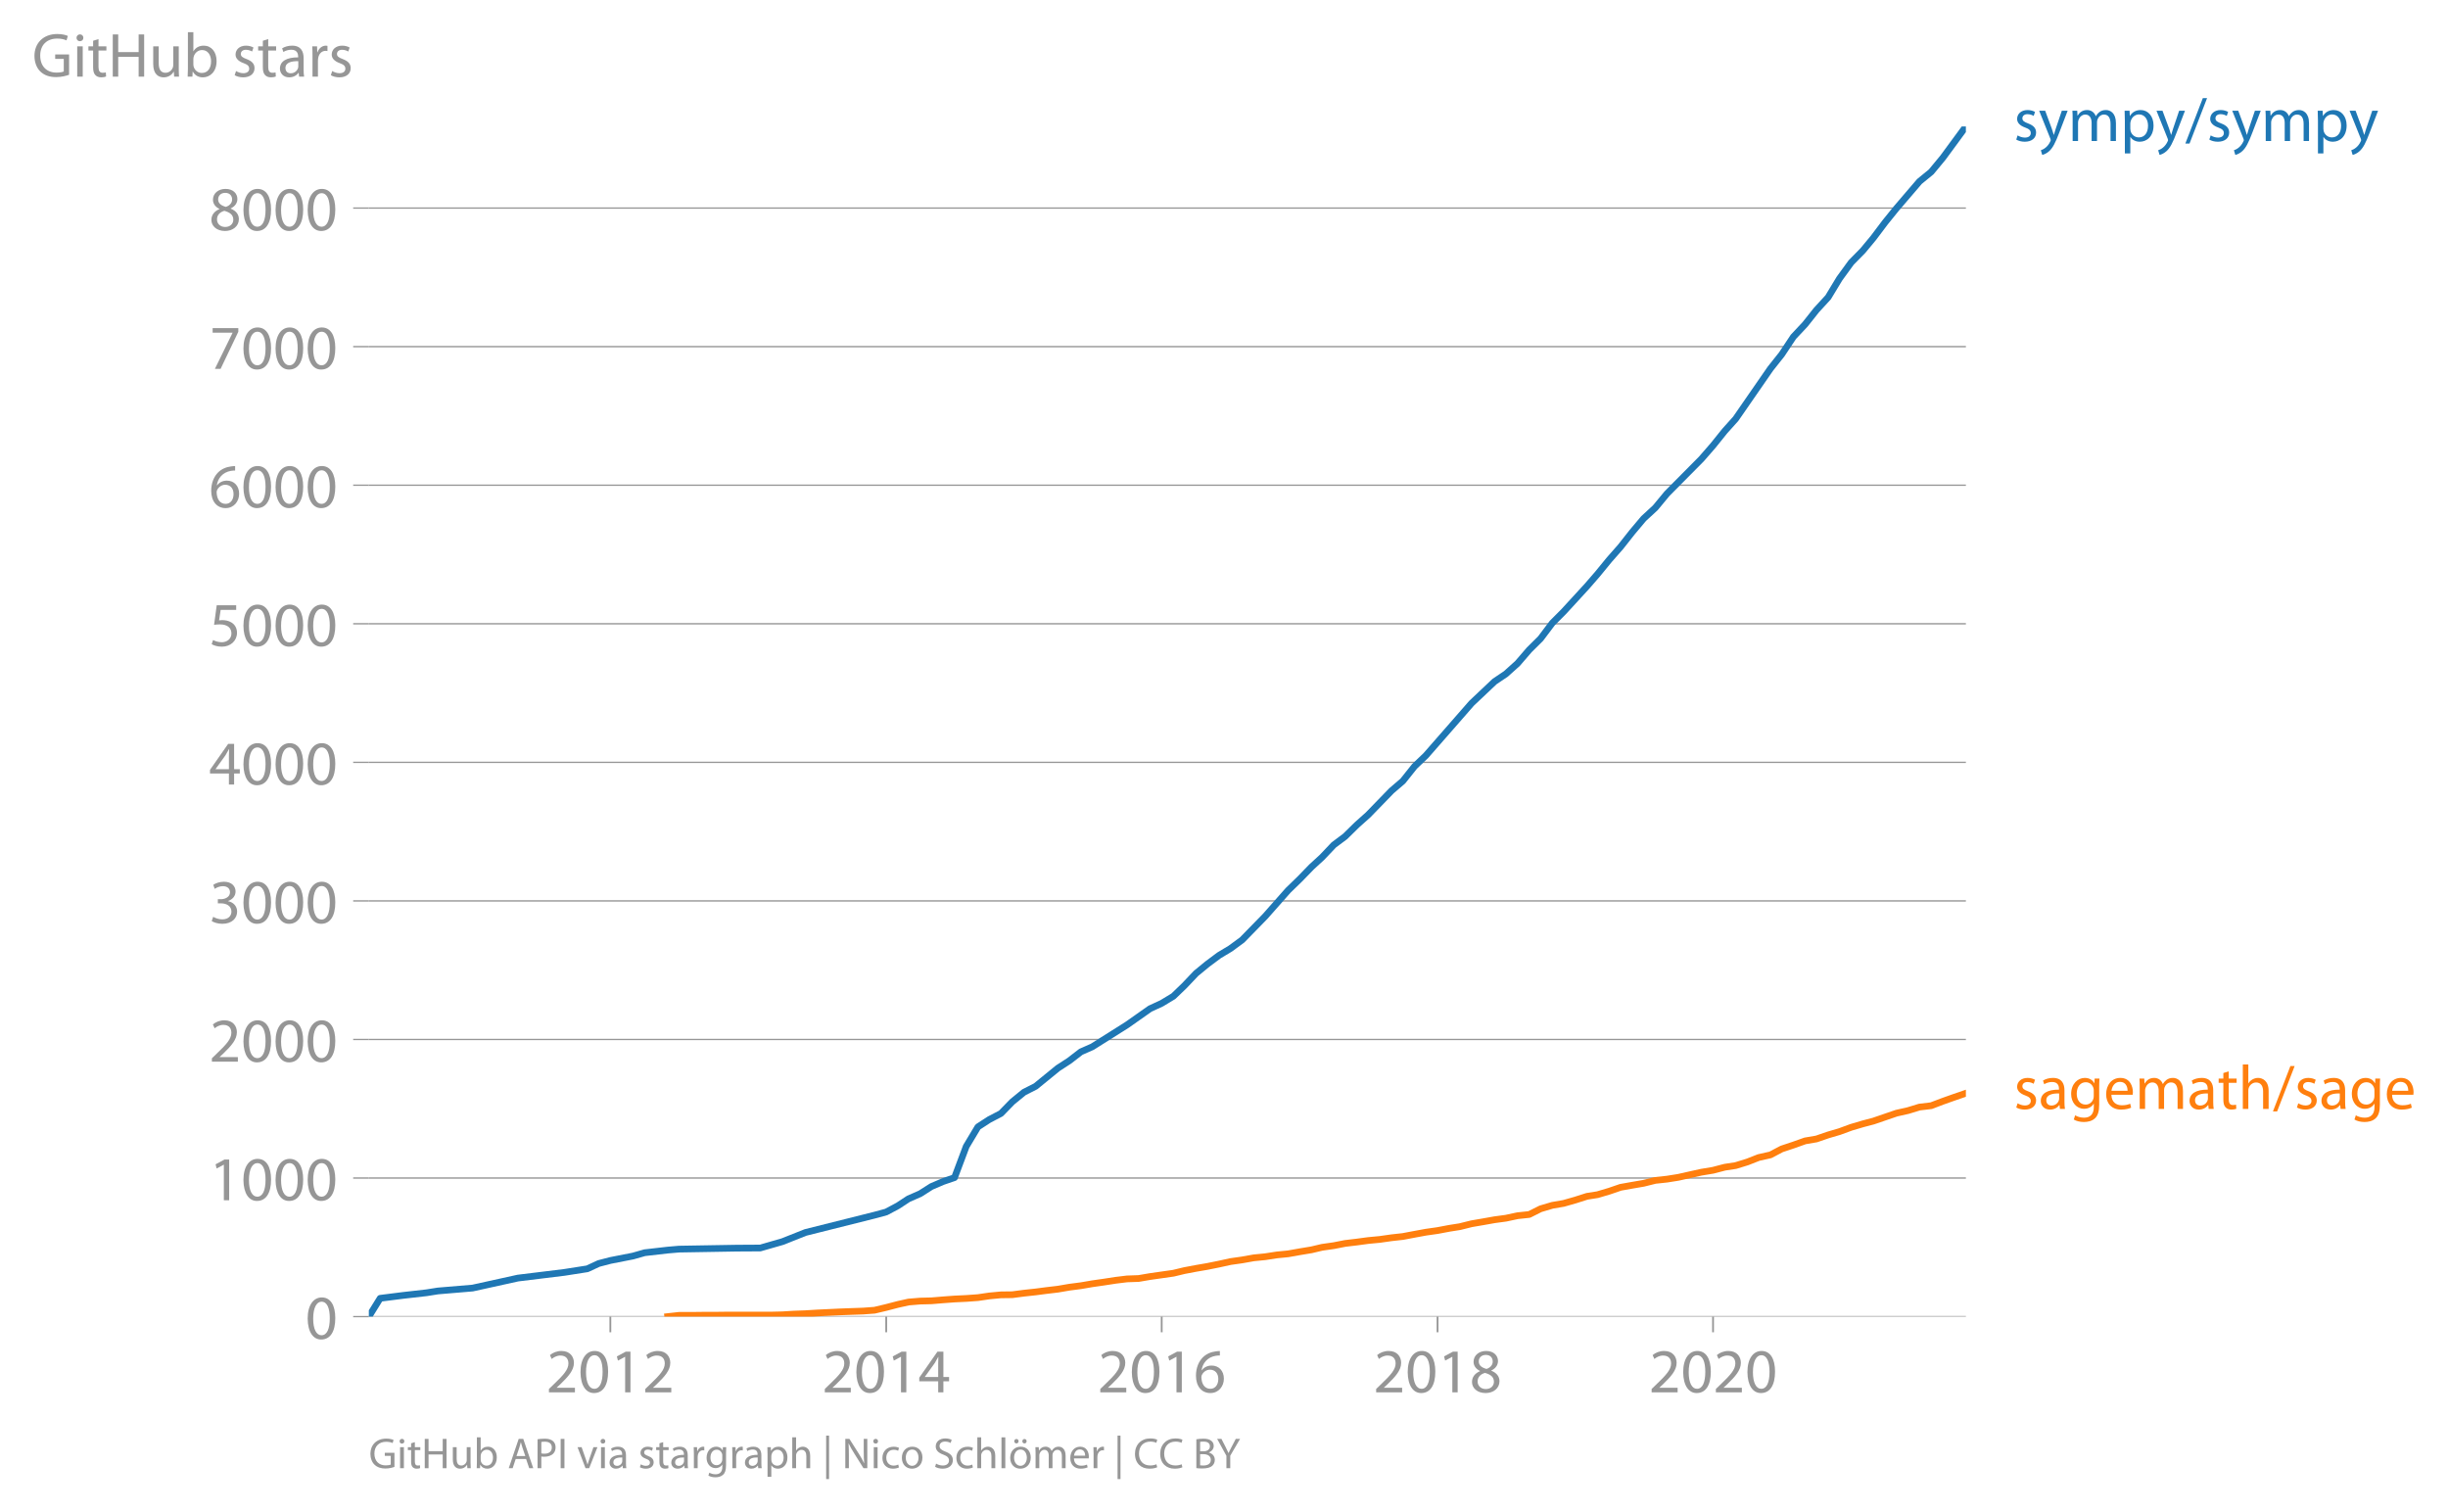
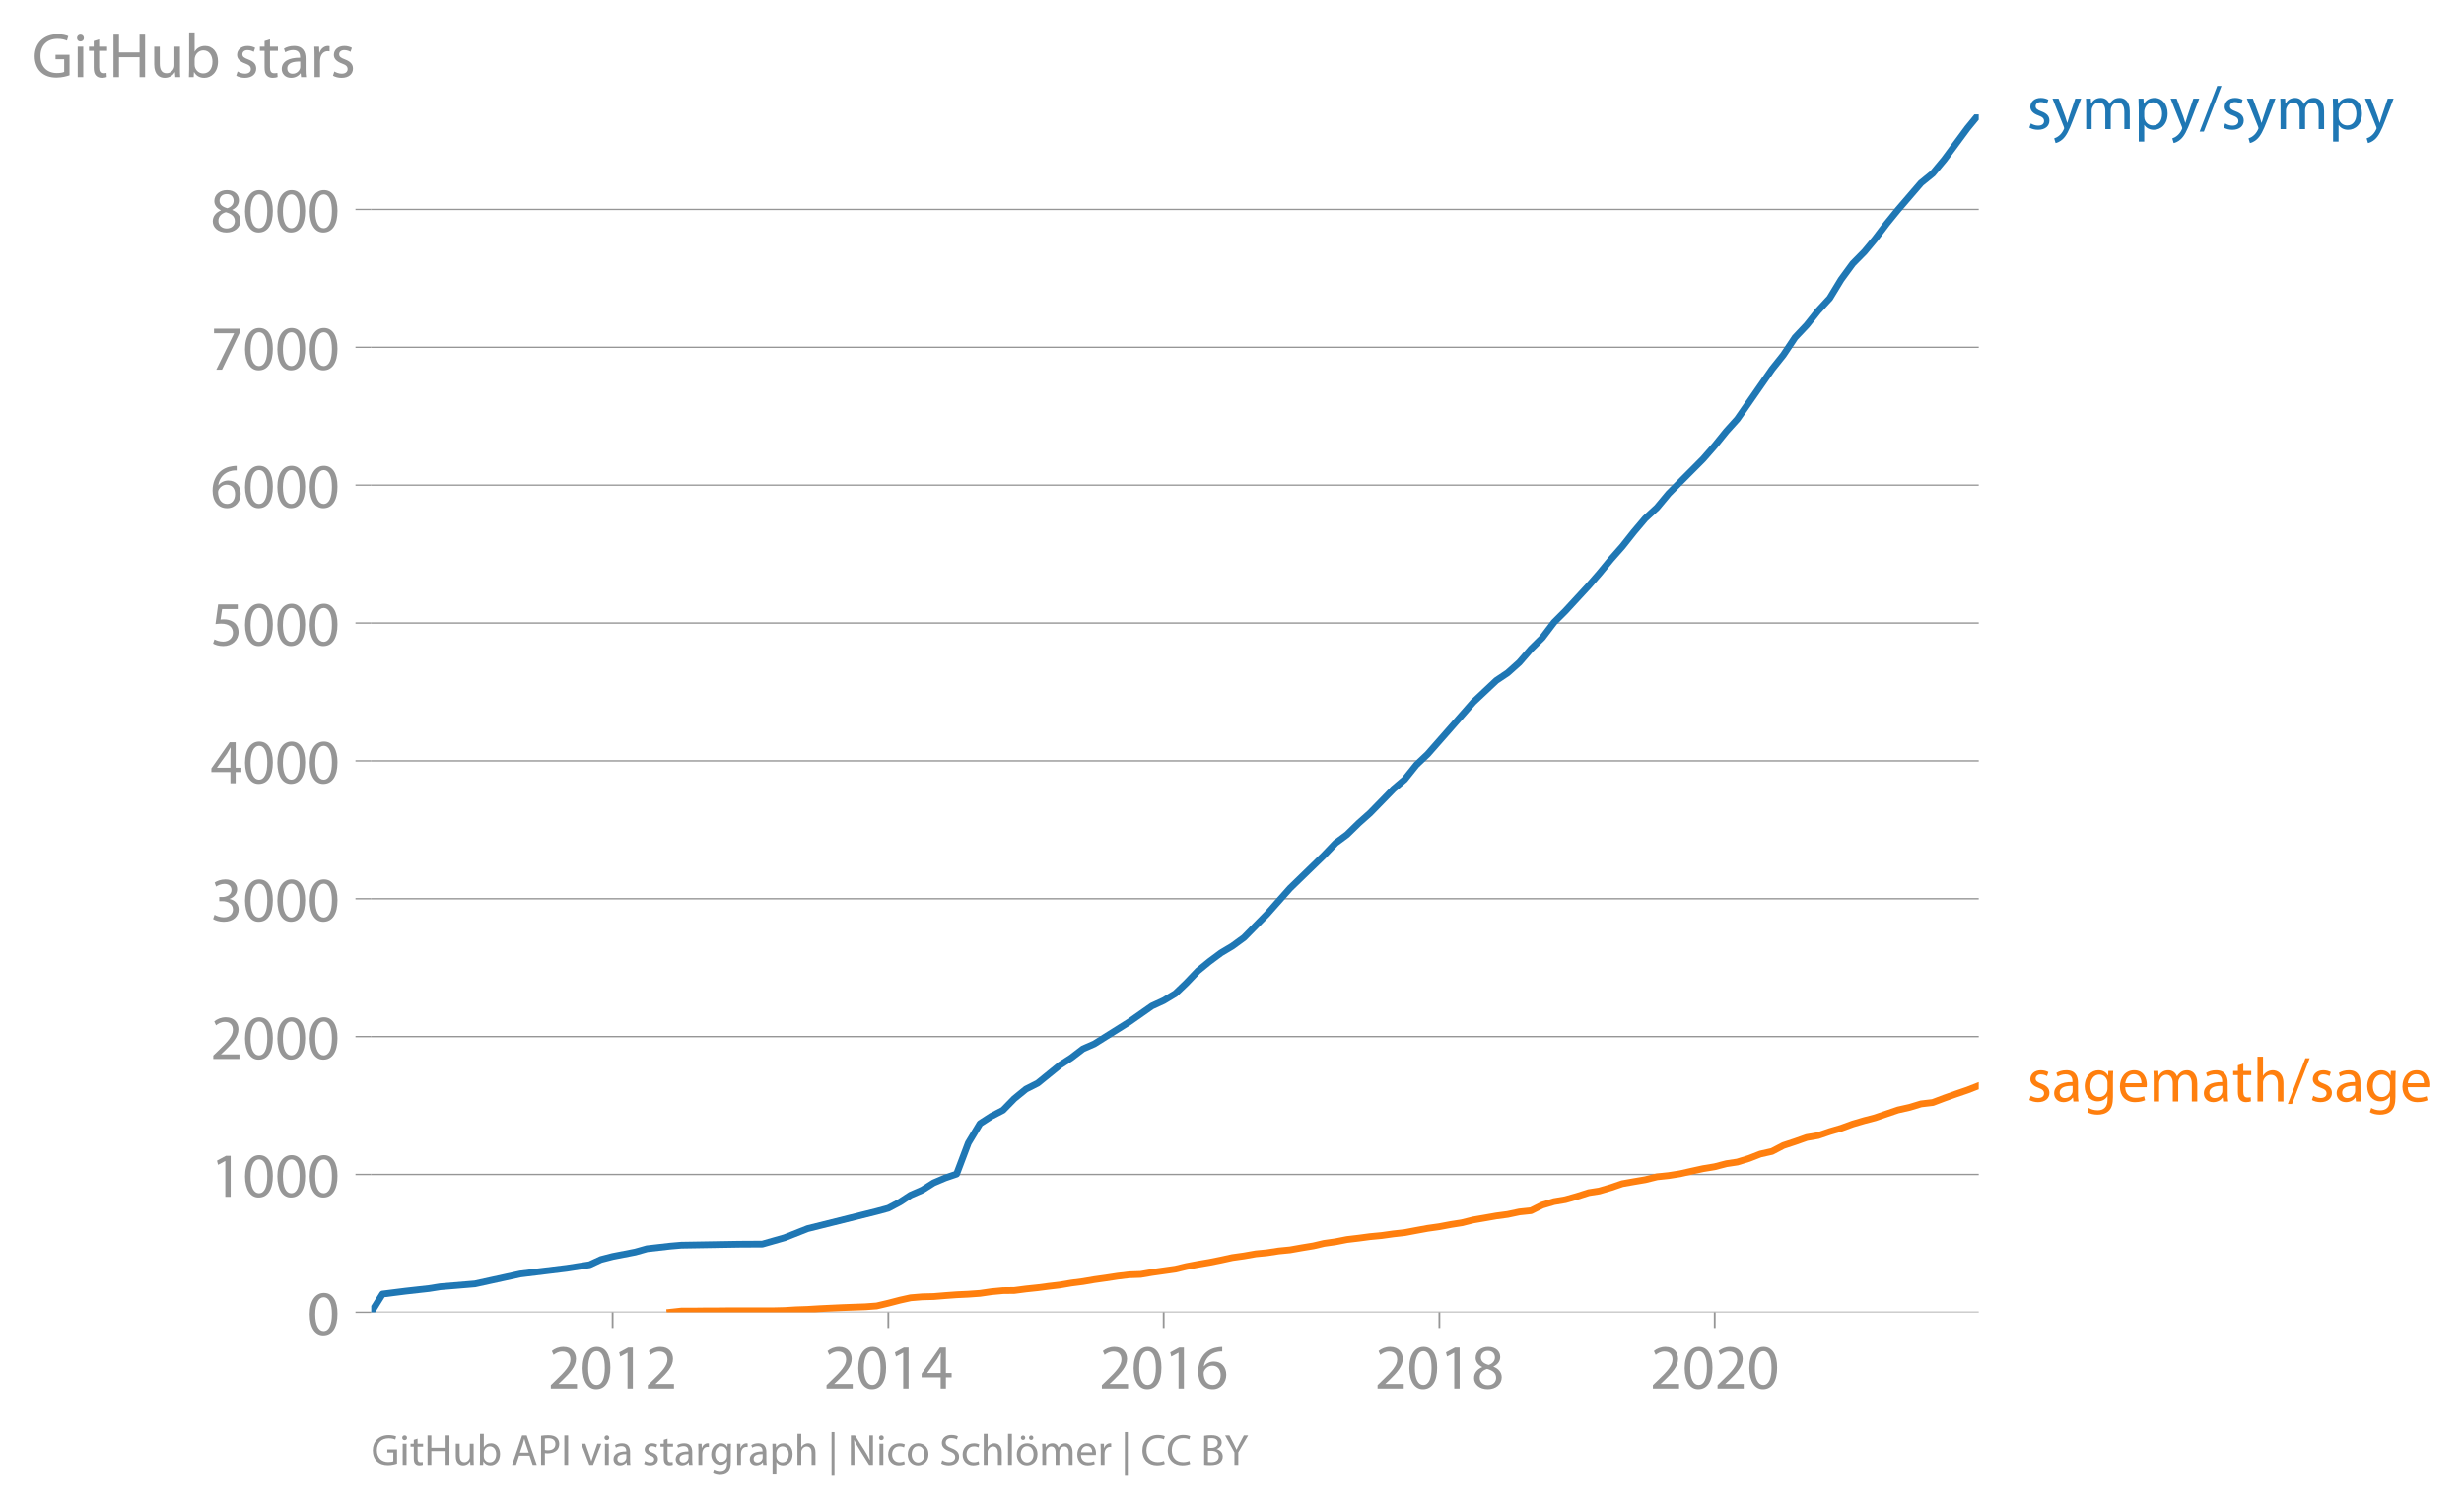
- <svg xmlns="http://www.w3.org/2000/svg" xmlns:xlink="http://www.w3.org/1999/xlink" height="450.551" viewBox="0 0 547.403 337.913" width="729.871">
+ <svg xmlns="http://www.w3.org/2000/svg" xmlns:xlink="http://www.w3.org/1999/xlink" height="446.747" viewBox="0 0 547.403 335.06" width="729.871">
  <defs>
    <style>*{stroke-linecap:butt;stroke-linejoin:round}</style>
  </defs>
  <g id="figure_1">
-     <path d="M0 337.913h547.403V0H0z" style="fill:none" id="patch_1" />
+     <path d="M0 335.06h547.403V0H0z" style="fill:none" id="patch_1" />
    <g id="axes_1">
-       <path d="M82.476 294.386h357.12V28.274H82.476z" style="fill:none" id="patch_2" />
+       <path d="M82.476 291.533h357.12V25.421H82.476z" style="fill:none" id="patch_2" />
      <g id="matplotlib.axis_1">
        <g id="xtick_1">
          <g id="line2d_1">
            <defs>
-               <path d="M0 0v3.5" id="m9a3173b96a" style="stroke:#969696;stroke-width:.4" />
-             </defs>
-             <use style="fill:#969696;stroke:#969696;stroke-width:.4" x="136.483" xlink:href="#m9a3173b96a" y="294.386" />
-           </g>
-           <g style="fill:#969696" transform="matrix(.14 0 0 -.14 122.12 311.326)" id="text_1">
+               <path d="M0 0v3.5" id="m4147d5de6a" style="stroke:#969696;stroke-width:.4" />
+             </defs>
+             <use style="fill:#969696;stroke:#969696;stroke-width:.4" x="136.103" xlink:href="#m4147d5de6a" y="291.533" />
+           </g>
+           <g style="fill:#969696" transform="matrix(.14 0 0 -.14 121.74 308.473)" id="text_1">
            <defs>
              <path d="M2944 0v467H1075v13l333 307c877 845 1434 1466 1434 2234 0 595-378 1209-1274 1209-480 0-890-179-1178-422l180-397c192 160 505 352 883 352 621 0 825-390 825-813-6-627-486-1164-1548-2176L288 346V0h2656z" id="MyriadPro-Regular-32" transform="scale(.01563)" />
              <path d="M1677 4230c-845 0-1447-768-1447-2163C243 691 794-70 1606-70c922 0 1447 780 1447 2195 0 1325-499 2105-1376 2105zm-32-435c582 0 845-672 845-1696 0-1062-276-1734-852-1734-512 0-844 614-844 1696 0 1133 358 1734 851 1734z" id="MyriadPro-Regular-30" transform="scale(.01563)" />
              <path d="M1510 0h544v4160h-480l-908-486 108-429 724 390h12V0z" id="MyriadPro-Regular-31" transform="scale(.01563)" />
            </defs>
            <use xlink:href="#MyriadPro-Regular-32" />
            <use x="51.3" xlink:href="#MyriadPro-Regular-30" />
            <use x="102.6" xlink:href="#MyriadPro-Regular-31" />
            <use x="153.9" xlink:href="#MyriadPro-Regular-32" />
          </g>
        </g>
        <g id="xtick_2">
-           <use style="fill:#969696;stroke:#969696;stroke-width:.4" x="198.169" xlink:href="#m9a3173b96a" y="294.386" id="line2d_2" />
-           <g style="fill:#969696" transform="matrix(.14 0 0 -.14 183.806 311.326)" id="text_2">
+           <use style="fill:#969696;stroke:#969696;stroke-width:.4" x="197.355" xlink:href="#m4147d5de6a" y="291.533" id="line2d_2" />
+           <g style="fill:#969696" transform="matrix(.14 0 0 -.14 182.991 308.473)" id="text_2">
            <defs>
              <path d="M2560 0v1133h582v441h-582v2586h-608L96 1504v-371h1933V0h531zM666 1574v13l1017 1415c115 192 218 371 346 614h19c-13-218-19-435-19-653V1574H666z" id="MyriadPro-Regular-34" transform="scale(.01563)" />
            </defs>
            <use xlink:href="#MyriadPro-Regular-32" />
            <use x="51.3" xlink:href="#MyriadPro-Regular-30" />
            <use x="102.6" xlink:href="#MyriadPro-Regular-31" />
            <use x="153.9" xlink:href="#MyriadPro-Regular-34" />
          </g>
        </g>
        <g id="xtick_3">
-           <use style="fill:#969696;stroke:#969696;stroke-width:.4" x="259.77" xlink:href="#m9a3173b96a" y="294.386" id="line2d_3" />
-           <g style="fill:#969696" transform="matrix(.14 0 0 -.14 245.407 311.326)" id="text_3">
+           <use style="fill:#969696;stroke:#969696;stroke-width:.4" x="258.523" xlink:href="#m4147d5de6a" y="291.533" id="line2d_3" />
+           <g style="fill:#969696" transform="matrix(.14 0 0 -.14 244.16 308.473)" id="text_3">
            <defs>
              <path d="M2662 4224c-102 0-243-6-409-32-525-64-986-275-1331-614-410-410-704-1056-704-1876C218 621 800-70 1690-70c864 0 1382 704 1382 1465 0 813-518 1344-1254 1344-461 0-807-217-1005-480h-19c96 685 563 1331 1446 1479 160 25 307 32 422 25v461zM1690 365c-589 0-903 505-916 1190 0 103 26 186 64 250 154 301 468 512 807 512 518 0 857-359 857-954s-326-998-806-998h-6z" id="MyriadPro-Regular-36" transform="scale(.01563)" />
            </defs>
            <use xlink:href="#MyriadPro-Regular-32" />
            <use x="51.3" xlink:href="#MyriadPro-Regular-30" />
            <use x="102.6" xlink:href="#MyriadPro-Regular-31" />
            <use x="153.9" xlink:href="#MyriadPro-Regular-36" />
          </g>
        </g>
        <g id="xtick_4">
-           <use style="fill:#969696;stroke:#969696;stroke-width:.4" x="321.456" xlink:href="#m9a3173b96a" y="294.386" id="line2d_4" />
-           <g style="fill:#969696" transform="matrix(.14 0 0 -.14 307.093 311.326)" id="text_4">
+           <use style="fill:#969696;stroke:#969696;stroke-width:.4" x="319.774" xlink:href="#m4147d5de6a" y="291.533" id="line2d_4" />
+           <g style="fill:#969696" transform="matrix(.14 0 0 -.14 305.411 308.473)" id="text_4">
            <defs>
              <path d="M1062 2170c-512-218-825-589-825-1114C237 448 762-70 1632-70c794 0 1414 486 1414 1209 0 506-320 871-838 1075v20c512 243 685 620 685 972 0 519-403 1024-1210 1024-729 0-1286-448-1286-1107 0-358 198-717 659-934l6-19zm583-1831c-531 0-851 371-832 794 0 397 262 717 749 857 563-160 915-403 915-908 0-423-327-743-832-743zm6 3488c506 0 704-345 704-678 0-378-275-634-633-755-480 128-794 352-794 768 0 358 256 665 723 665z" id="MyriadPro-Regular-38" transform="scale(.01563)" />
            </defs>
            <use xlink:href="#MyriadPro-Regular-32" />
            <use x="51.3" xlink:href="#MyriadPro-Regular-30" />
            <use x="102.6" xlink:href="#MyriadPro-Regular-31" />
            <use x="153.9" xlink:href="#MyriadPro-Regular-38" />
          </g>
        </g>
        <g id="xtick_5">
-           <use style="fill:#969696;stroke:#969696;stroke-width:.4" x="383.058" xlink:href="#m9a3173b96a" y="294.386" id="line2d_5" />
-           <g style="fill:#969696" transform="matrix(.14 0 0 -.14 368.695 311.326)" id="text_5">
+           <use style="fill:#969696;stroke:#969696;stroke-width:.4" x="380.942" xlink:href="#m4147d5de6a" y="291.533" id="line2d_5" />
+           <g style="fill:#969696" transform="matrix(.14 0 0 -.14 366.579 308.473)" id="text_5">
            <use xlink:href="#MyriadPro-Regular-32" />
            <use x="51.3" xlink:href="#MyriadPro-Regular-30" />
            <use x="102.6" xlink:href="#MyriadPro-Regular-32" />
            <use x="153.9" xlink:href="#MyriadPro-Regular-30" />
          </g>
        </g>
      </g>
      <g id="matplotlib.axis_2">
        <g id="ytick_1">
-           <path clip-path="url(#pcffed40637)" d="M82.476 294.386h357.12" style="fill:none;stroke:#969696;stroke-linecap:square;stroke-width:.3" id="line2d_6" />
+           <path clip-path="url(#pe0c8c612b1)" d="M82.476 291.533h357.12" style="fill:none;stroke:#969696;stroke-linecap:square;stroke-width:.3" id="line2d_6" />
          <g id="line2d_7">
            <defs>
-               <path d="M0 0h-3.5" id="mdefd0ea841" style="stroke:#969696;stroke-width:.3" />
-             </defs>
-             <use style="fill:#969696;stroke:#969696;stroke-width:.3" x="82.476" xlink:href="#mdefd0ea841" y="294.386" />
-           </g>
-           <use xlink:href="#MyriadPro-Regular-30" style="fill:#969696" transform="matrix(.14 0 0 -.14 68.295 299.356)" id="text_6" />
+               <path d="M0 0h-3.5" id="m2605046460" style="stroke:#969696;stroke-width:.3" />
+             </defs>
+             <use style="fill:#969696;stroke:#969696;stroke-width:.3" x="82.476" xlink:href="#m2605046460" y="291.533" />
+           </g>
+           <use xlink:href="#MyriadPro-Regular-30" style="fill:#969696" transform="matrix(.14 0 0 -.14 68.295 296.503)" id="text_6" />
        </g>
        <g id="ytick_2">
-           <path clip-path="url(#pcffed40637)" d="M82.476 263.403h357.12" style="fill:none;stroke:#969696;stroke-linecap:square;stroke-width:.3" id="line2d_8" />
-           <use style="fill:#969696;stroke:#969696;stroke-width:.3" x="82.476" xlink:href="#mdefd0ea841" y="263.403" id="line2d_9" />
-           <g style="fill:#969696" transform="matrix(.14 0 0 -.14 46.75 268.373)" id="text_7">
+           <path clip-path="url(#pe0c8c612b1)" d="M82.476 260.907h357.12" style="fill:none;stroke:#969696;stroke-linecap:square;stroke-width:.3" id="line2d_8" />
+           <use style="fill:#969696;stroke:#969696;stroke-width:.3" x="82.476" xlink:href="#m2605046460" y="260.907" id="line2d_9" />
+           <g style="fill:#969696" transform="matrix(.14 0 0 -.14 46.75 265.877)" id="text_7">
            <use xlink:href="#MyriadPro-Regular-31" />
            <use x="51.3" xlink:href="#MyriadPro-Regular-30" />
            <use x="102.6" xlink:href="#MyriadPro-Regular-30" />
            <use x="153.9" xlink:href="#MyriadPro-Regular-30" />
          </g>
        </g>
        <g id="ytick_3">
-           <path clip-path="url(#pcffed40637)" d="M82.476 232.42h357.12" style="fill:none;stroke:#969696;stroke-linecap:square;stroke-width:.3" id="line2d_10" />
-           <use style="fill:#969696;stroke:#969696;stroke-width:.3" x="82.476" xlink:href="#mdefd0ea841" y="232.42" id="line2d_11" />
-           <g style="fill:#969696" transform="matrix(.14 0 0 -.14 46.75 237.39)" id="text_8">
+           <path clip-path="url(#pe0c8c612b1)" d="M82.476 230.28h357.12" style="fill:none;stroke:#969696;stroke-linecap:square;stroke-width:.3" id="line2d_10" />
+           <use style="fill:#969696;stroke:#969696;stroke-width:.3" x="82.476" xlink:href="#m2605046460" y="230.281" id="line2d_11" />
+           <g style="fill:#969696" transform="matrix(.14 0 0 -.14 46.75 235.25)" id="text_8">
            <use xlink:href="#MyriadPro-Regular-32" />
            <use x="51.3" xlink:href="#MyriadPro-Regular-30" />
            <use x="102.6" xlink:href="#MyriadPro-Regular-30" />
            <use x="153.9" xlink:href="#MyriadPro-Regular-30" />
          </g>
        </g>
        <g id="ytick_4">
-           <path clip-path="url(#pcffed40637)" d="M82.476 201.437h357.12" style="fill:none;stroke:#969696;stroke-linecap:square;stroke-width:.3" id="line2d_12" />
-           <use style="fill:#969696;stroke:#969696;stroke-width:.3" x="82.476" xlink:href="#mdefd0ea841" y="201.437" id="line2d_13" />
-           <g style="fill:#969696" transform="matrix(.14 0 0 -.14 46.75 206.407)" id="text_9">
+           <path clip-path="url(#pe0c8c612b1)" d="M82.476 199.654h357.12" style="fill:none;stroke:#969696;stroke-linecap:square;stroke-width:.3" id="line2d_12" />
+           <use style="fill:#969696;stroke:#969696;stroke-width:.3" x="82.476" xlink:href="#m2605046460" y="199.654" id="line2d_13" />
+           <g style="fill:#969696" transform="matrix(.14 0 0 -.14 46.75 204.624)" id="text_9">
            <defs>
              <path d="M269 211C474 77 883-70 1350-70c999 0 1517 582 1517 1248 0 582-416 966-928 1068v13c512 186 768 551 768 979 0 506-371 992-1190 992-448 0-871-160-1088-320l147-409c179 128 499 275 832 275 518 0 730-294 730-627 0-493-519-704-928-704H896v-423h314c544 0 1068-249 1075-832 6-345-218-806-941-806-390 0-762 160-922 262L269 211z" id="MyriadPro-Regular-33" transform="scale(.01563)" />
            </defs>
            <use xlink:href="#MyriadPro-Regular-33" />
            <use x="51.3" xlink:href="#MyriadPro-Regular-30" />
            <use x="102.6" xlink:href="#MyriadPro-Regular-30" />
            <use x="153.9" xlink:href="#MyriadPro-Regular-30" />
          </g>
        </g>
        <g id="ytick_5">
-           <path clip-path="url(#pcffed40637)" d="M82.476 170.454h357.12" style="fill:none;stroke:#969696;stroke-linecap:square;stroke-width:.3" id="line2d_14" />
-           <use style="fill:#969696;stroke:#969696;stroke-width:.3" x="82.476" xlink:href="#mdefd0ea841" y="170.454" id="line2d_15" />
-           <g style="fill:#969696" transform="matrix(.14 0 0 -.14 46.75 175.424)" id="text_10">
+           <path clip-path="url(#pe0c8c612b1)" d="M82.476 169.028h357.12" style="fill:none;stroke:#969696;stroke-linecap:square;stroke-width:.3" id="line2d_14" />
+           <use style="fill:#969696;stroke:#969696;stroke-width:.3" x="82.476" xlink:href="#m2605046460" y="169.028" id="line2d_15" />
+           <g style="fill:#969696" transform="matrix(.14 0 0 -.14 46.75 173.998)" id="text_10">
            <use xlink:href="#MyriadPro-Regular-34" />
            <use x="51.3" xlink:href="#MyriadPro-Regular-30" />
            <use x="102.6" xlink:href="#MyriadPro-Regular-30" />
            <use x="153.9" xlink:href="#MyriadPro-Regular-30" />
          </g>
        </g>
        <g id="ytick_6">
-           <path clip-path="url(#pcffed40637)" d="M82.476 139.471h357.12" style="fill:none;stroke:#969696;stroke-linecap:square;stroke-width:.3" id="line2d_16" />
-           <use style="fill:#969696;stroke:#969696;stroke-width:.3" x="82.476" xlink:href="#mdefd0ea841" y="139.471" id="line2d_17" />
-           <g style="fill:#969696" transform="matrix(.14 0 0 -.14 46.75 144.441)" id="text_11">
+           <path clip-path="url(#pe0c8c612b1)" d="M82.476 138.402h357.12" style="fill:none;stroke:#969696;stroke-linecap:square;stroke-width:.3" id="line2d_16" />
+           <use style="fill:#969696;stroke:#969696;stroke-width:.3" x="82.476" xlink:href="#m2605046460" y="138.402" id="line2d_17" />
+           <g style="fill:#969696" transform="matrix(.14 0 0 -.14 46.75 143.372)" id="text_11">
            <defs>
              <path d="M2771 4160H781L512 2163c154 19 339 45 576 45 832 0 1190-384 1197-922 0-556-455-902-986-902-377 0-717 128-889 230L269 186C467 58 851-70 1306-70c902 0 1548 608 1548 1420 0 525-268 884-595 1069-256 154-576 224-896 224-153 0-243-13-339-25l160 1068h1587v474z" id="MyriadPro-Regular-35" transform="scale(.01563)" />
            </defs>
            <use xlink:href="#MyriadPro-Regular-35" />
            <use x="51.3" xlink:href="#MyriadPro-Regular-30" />
            <use x="102.6" xlink:href="#MyriadPro-Regular-30" />
            <use x="153.9" xlink:href="#MyriadPro-Regular-30" />
          </g>
        </g>
        <g id="ytick_7">
-           <path clip-path="url(#pcffed40637)" d="M82.476 108.489h357.12" style="fill:none;stroke:#969696;stroke-linecap:square;stroke-width:.3" id="line2d_18" />
-           <use style="fill:#969696;stroke:#969696;stroke-width:.3" x="82.476" xlink:href="#mdefd0ea841" y="108.489" id="line2d_19" />
-           <g style="fill:#969696" transform="matrix(.14 0 0 -.14 46.75 113.459)" id="text_12">
+           <path clip-path="url(#pe0c8c612b1)" d="M82.476 107.775h357.12" style="fill:none;stroke:#969696;stroke-linecap:square;stroke-width:.3" id="line2d_18" />
+           <use style="fill:#969696;stroke:#969696;stroke-width:.3" x="82.476" xlink:href="#m2605046460" y="107.775" id="line2d_19" />
+           <g style="fill:#969696" transform="matrix(.14 0 0 -.14 46.75 112.745)" id="text_12">
            <use xlink:href="#MyriadPro-Regular-36" />
            <use x="51.3" xlink:href="#MyriadPro-Regular-30" />
            <use x="102.6" xlink:href="#MyriadPro-Regular-30" />
            <use x="153.9" xlink:href="#MyriadPro-Regular-30" />
          </g>
        </g>
        <g id="ytick_8">
-           <path clip-path="url(#pcffed40637)" d="M82.476 77.506h357.12" style="fill:none;stroke:#969696;stroke-linecap:square;stroke-width:.3" id="line2d_20" />
-           <use style="fill:#969696;stroke:#969696;stroke-width:.3" x="82.476" xlink:href="#mdefd0ea841" y="77.506" id="line2d_21" />
-           <g style="fill:#969696" transform="matrix(.14 0 0 -.14 46.75 82.476)" id="text_13">
+           <path clip-path="url(#pe0c8c612b1)" d="M82.476 77.15h357.12" style="fill:none;stroke:#969696;stroke-linecap:square;stroke-width:.3" id="line2d_20" />
+           <use style="fill:#969696;stroke:#969696;stroke-width:.3" x="82.476" xlink:href="#m2605046460" y="77.149" id="line2d_21" />
+           <g style="fill:#969696" transform="matrix(.14 0 0 -.14 46.75 82.12)" id="text_13">
            <defs>
              <path d="M365 4160v-467h2035v-13L595 0h583l1811 3789v371H365z" id="MyriadPro-Regular-37" transform="scale(.01563)" />
            </defs>
            <use xlink:href="#MyriadPro-Regular-37" />
            <use x="51.3" xlink:href="#MyriadPro-Regular-30" />
            <use x="102.6" xlink:href="#MyriadPro-Regular-30" />
            <use x="153.9" xlink:href="#MyriadPro-Regular-30" />
          </g>
        </g>
        <g id="ytick_9">
-           <path clip-path="url(#pcffed40637)" d="M82.476 46.523h357.12" style="fill:none;stroke:#969696;stroke-linecap:square;stroke-width:.3" id="line2d_22" />
-           <use style="fill:#969696;stroke:#969696;stroke-width:.3" x="82.476" xlink:href="#mdefd0ea841" y="46.523" id="line2d_23" />
+           <path clip-path="url(#pe0c8c612b1)" d="M82.476 46.523h357.12" style="fill:none;stroke:#969696;stroke-linecap:square;stroke-width:.3" id="line2d_22" />
+           <use style="fill:#969696;stroke:#969696;stroke-width:.3" x="82.476" xlink:href="#m2605046460" y="46.523" id="line2d_23" />
          <g style="fill:#969696" transform="matrix(.14 0 0 -.14 46.75 51.493)" id="text_14">
            <use xlink:href="#MyriadPro-Regular-38" />
            <use x="51.3" xlink:href="#MyriadPro-Regular-30" />
            <use x="102.6" xlink:href="#MyriadPro-Regular-30" />
            <use x="153.9" xlink:href="#MyriadPro-Regular-30" />
          </g>
        </g>
        <g style="fill:#969696" transform="matrix(.14 0 0 -.14 7.2 17.14)" id="text_15">
          <defs>
            <path d="M3770 2266H2349v-448h877V531c-128-64-378-115-743-115-1005 0-1664 646-1664 1741 0 1081 685 1734 1735 1734 435 0 723-83 953-185l135 454c-186 90-576 198-1076 198-1446 0-2329-940-2336-2227 0-672 231-1248 602-1606 422-403 960-570 1613-570 582 0 1075 147 1325 237v2074z" id="MyriadPro-Regular-47" transform="scale(.01563)" />
            <path d="M1030 0v3098H467V0h563zM749 4320c-205 0-352-154-352-352 0-192 141-346 339-346 224 0 365 154 358 346 0 198-134 352-345 352z" id="MyriadPro-Regular-69" transform="scale(.01563)" />
            <path d="M595 3667v-569H115v-429h480V979c0-365 58-640 218-806C947 19 1158-70 1421-70c217 0 390 38 499 83l-26 422c-83-25-172-38-326-38-314 0-422 217-422 601v1671h806v429h-806v742l-551-173z" id="MyriadPro-Regular-74" transform="scale(.01563)" />
            <path d="M486 4314V0h557v2022h2087V0h563v4314h-563V2509H1043v1805H486z" id="MyriadPro-Regular-48" transform="scale(.01563)" />
            <path d="M3059 3098h-563V1197c0-103-19-205-51-288-103-250-365-512-743-512-512 0-691 397-691 985v1716H448V1286C448 198 1030-70 1517-70c550 0 877 326 1024 576h13l32-506h499c-19 243-26 525-26 845v2253z" id="MyriadPro-Regular-75" transform="scale(.01563)" />
            <path d="M467 800c0-275-13-589-25-800h486l26 512h19c230-410 589-582 1037-582 691 0 1388 550 1388 1657 7 941-537 1581-1305 1581-499 0-858-224-1056-570h-13v1946H467V800zm557 998c0 90 19 167 32 231 115 429 474 691 858 691 601 0 921-531 921-1152 0-710-352-1190-941-1190-409 0-736 268-844 659-13 64-26 134-26 205v556z" id="MyriadPro-Regular-62" transform="scale(.01563)" />
            <path d="M250 147C467 19 781-70 1120-70c736 0 1158 390 1158 934 0 461-275 730-812 934-404 154-589 269-589 525 0 231 185 423 518 423 288 0 512-103 634-180l141 410c-173 102-448 192-762 192-666 0-1069-410-1069-909 0-371 263-678 819-877 416-153 576-300 576-569 0-256-192-461-601-461-282 0-576 115-743 224L250 147z" id="MyriadPro-Regular-73" transform="scale(.01563)" />
            <path d="M2643 1901c0 621-230 1267-1177 1267-391 0-762-109-1018-275l128-371c218 140 518 230 806 230 634 0 704-461 704-717v-64C890 1978 224 1568 224 819c0-448 320-889 947-889 442 0 775 217 947 460h20l44-390h512c-38 211-51 474-51 742v1159zm-544-858c0-57-13-121-32-179-89-262-345-518-749-518-288 0-531 172-531 537 0 602 698 711 1312 698v-538z" id="MyriadPro-Regular-61" transform="scale(.01563)" />
            <path d="M467 0h557v1651c0 96 13 186 26 263 76 422 358 723 755 723 77 0 134-7 192-19v531c-51 13-96 19-160 19-378 0-717-262-858-678h-25l-20 608H442c19-288 25-602 25-967V0z" id="MyriadPro-Regular-72" transform="scale(.01563)" />
          </defs>
          <use xlink:href="#MyriadPro-Regular-47" />
          <use x="64.6" xlink:href="#MyriadPro-Regular-69" />
          <use x="88" xlink:href="#MyriadPro-Regular-74" />
          <use x="121.1" xlink:href="#MyriadPro-Regular-48" />
          <use x="186.3" xlink:href="#MyriadPro-Regular-75" />
          <use x="241.4" xlink:href="#MyriadPro-Regular-62" />
          <use x="298.3" xlink:href="#MyriadPro-Regular-20" />
          <use x="319.5" xlink:href="#MyriadPro-Regular-73" />
          <use x="359.1" xlink:href="#MyriadPro-Regular-74" />
          <use x="392.2" xlink:href="#MyriadPro-Regular-61" />
          <use x="440.4" xlink:href="#MyriadPro-Regular-72" />
          <use x="473.1" xlink:href="#MyriadPro-Regular-73" />
        </g>
      </g>
-       <path clip-path="url(#pcffed40637)" d="m149.31 294.386 2.531-.279h2.616l2.616-.031h2.532l2.616-.031h10.126l2.616-.062 2.531-.155 2.616-.093 2.532-.155 2.616-.124 2.616-.124 2.531-.093 2.616-.092 2.532-.186 2.616-.62 2.616-.682 2.363-.526 2.616-.217 2.531-.062 2.616-.217 2.532-.186 2.616-.124 2.616-.186 2.531-.372 2.616-.247 2.532-.031 2.616-.341 2.616-.28 2.362-.309 2.616-.31 2.532-.434 2.616-.34 2.532-.434 2.615-.372 2.616-.403 2.532-.31 2.616-.092 2.532-.434 2.615-.372 2.616-.372 2.448-.588 2.616-.496 2.531-.434 2.616-.527 2.532-.557 2.616-.372 2.616-.465 2.531-.248 2.616-.403 2.532-.247 2.616-.465 2.616-.434 2.362-.558 2.616-.371 2.532-.496 2.616-.31 2.531-.34 2.616-.249 2.616-.371 2.532-.28 2.616-.495 2.531-.465 2.616-.372 2.616-.495 2.363-.372 2.616-.65 2.532-.434 2.616-.465 2.531-.341 2.616-.558 2.616-.279 2.532-1.27 2.616-.774 2.531-.434 2.616-.744 2.616-.836 2.363-.372 2.616-.775 2.531-.867 2.616-.465 2.532-.434 2.616-.65 2.616-.28 2.531-.402 2.616-.589 2.532-.557 2.616-.434 2.616-.682 2.447-.372 2.616-.805 2.532-.992 2.615-.588 2.532-1.332 2.616-.868 2.616-.93 2.532-.433 2.615-.899 2.532-.743 2.616-.96 2.616-.775 2.363-.62 2.616-.899 2.531-.867 2.616-.589 2.532-.774 2.616-.31 2.616-.992 2.531-.898 2.616-.899" style="fill:none;stroke:#ff7f0e;stroke-linecap:square;stroke-width:1.5" id="line2d_24" />
-       <path clip-path="url(#pcffed40637)" d="m82.476 294.386 2.532-4.09 5.147-.65 5.232-.59 2.532-.402 7.763-.65 10.127-2.231 10.379-1.27 5.148-.806 2.531-1.178 2.616-.681 5.063-.992 2.616-.743 5.148-.589 2.531-.217 12.911-.217 5.232-.03 4.979-1.426 5.147-2.045 15.443-3.873 2.616-.712 2.616-1.394 2.363-1.55 2.616-1.146 2.531-1.611 2.616-1.115 2.532-.868 2.616-6.971 2.616-4.369 2.531-1.642 2.616-1.363 2.532-2.603 2.616-2.137 2.616-1.333 4.978-4.058 2.532-1.643 2.616-2.013 2.532-1.116 7.763-4.895 5.148-3.625 2.615-1.208 2.616-1.58 2.448-2.355 2.616-2.758 2.531-2.076 2.616-1.952 2.532-1.518 2.616-1.92 5.147-5.268 5.148-5.825 2.616-2.54 2.616-2.696 2.362-2.168 2.616-2.758 2.532-1.89 2.616-2.571 2.531-2.262 5.232-5.391 2.532-2.169 2.616-3.284 2.531-2.417 5.232-5.98 4.98-5.7 5.147-4.865 2.531-1.704 2.616-2.354 2.616-3.037 2.532-2.51 2.616-3.47 2.531-2.54 5.232-5.7 2.363-2.727 2.616-3.192 2.531-2.881L365 118.96l2.532-3.006 2.616-2.416 2.616-3.16 7.679-7.746 2.616-3.006 2.616-3.253 2.447-2.726 7.763-11.216 2.532-3.191 2.616-3.935 2.616-2.789 2.532-3.19 2.615-2.851 2.532-4.183 2.616-3.594 2.616-2.664 2.363-2.85 2.616-3.471 2.531-3.13 5.148-6.01 2.616-2.138 2.616-3.16 5.147-7.002h0" style="fill:none;stroke:#1f77b4;stroke-linecap:square;stroke-width:1.5" id="line2d_25" />
-       <g style="fill:#1f77b4" transform="matrix(.14 0 0 -.14 450.31 31.536)" id="text_16">
+       <path clip-path="url(#pe0c8c612b1)" d="m148.84 291.533 2.513-.275h2.598l2.597-.031h2.514l2.597-.03h10.055l2.598-.062 2.514-.153 2.597-.092 2.514-.153 2.597-.123 2.598-.122 2.514-.092 2.597-.092 2.514-.184 2.598-.612 2.597-.674 2.346-.52 2.598-.215 2.514-.061 2.597-.215 2.514-.183 2.597-.123 2.598-.184 2.514-.367 2.597-.245 2.514-.03 2.598-.338 2.597-.275 2.346-.307 2.598-.306 2.514-.429 2.597-.336 2.514-.43 2.597-.367 2.598-.398 2.514-.306 2.597-.092 2.514-.429 2.598-.367 2.597-.368 2.43-.582 2.598-.49 2.513-.428 2.598-.521 2.514-.551 2.597-.368 2.598-.46 2.513-.244 2.598-.398 2.514-.245 2.597-.46 2.598-.429 2.346-.55 2.597-.368 2.514-.49 2.598-.307 2.514-.337 2.597-.245 2.598-.367 2.513-.276 2.598-.49 2.514-.46 2.597-.367 2.598-.49 2.346-.367 2.597-.643 2.514-.43 2.598-.459 2.513-.336 2.598-.552 2.598-.275 2.513-1.256 2.598-.766 2.514-.428 2.597-.735 2.598-.827 2.346-.368 2.597-.766 2.514-.857 2.598-.46 2.513-.428 2.598-.643 2.598-.276 2.513-.398 2.598-.582 2.514-.551 2.597-.43 2.598-.673 2.43-.367 2.597-.797 2.514-.98 2.597-.582 2.514-1.317 2.598-.857 2.597-.919 2.514-.429 2.598-.888 2.513-.735 2.598-.95 2.597-.765 2.347-.612 2.597-.889 2.514-.857 2.597-.582 2.514-.766 2.598-.306 2.597-.98 2.514-.888 2.598-.888 2.513-.98" style="fill:none;stroke:#ff7f0e;stroke-linecap:square;stroke-width:1.5" id="line2d_24" />
+       <path clip-path="url(#pe0c8c612b1)" d="m82.476 291.533 2.514-4.042 5.111-.644 5.195-.581 2.514-.399 7.709-.643 10.055-2.205 10.306-1.256 5.112-.796 2.513-1.164 2.598-.673 5.027-.98 2.598-.735 5.111-.582 2.514-.215 12.82-.214 5.195-.03 4.944-1.41 5.111-2.02 15.334-3.83 2.598-.704 2.597-1.378 2.346-1.531 2.598-1.133 2.514-1.593 2.597-1.102 2.514-.858 2.597-6.89 2.598-4.32 2.514-1.622 2.597-1.348 2.514-2.573 2.598-2.113 2.597-1.317 4.944-4.012 2.514-1.623 2.597-1.99 2.514-1.103 7.709-4.84 5.111-3.582 2.598-1.195 2.597-1.562 2.43-2.327 2.598-2.726 2.513-2.052 2.598-1.93 2.514-1.5 2.597-1.9 5.111-5.206 5.112-5.757 7.541-7.32 2.597-2.726 2.514-1.868 2.598-2.542 2.514-2.236 5.195-5.329 2.513-2.143 2.598-3.247 2.514-2.389 5.195-5.91 4.943-5.636 5.112-4.808 2.513-1.685 2.598-2.327 2.598-3.002 2.513-2.48 2.598-3.43 2.514-2.512 5.195-5.635 2.346-2.695 2.597-3.155 2.514-2.848 2.598-3.277 2.513-2.97 2.598-2.39 2.598-3.123 7.625-7.657 2.597-2.97 2.598-3.217 2.43-2.695 7.708-11.086 2.514-3.155 2.598-3.89 2.597-2.756 2.514-3.154 2.598-2.818 2.513-4.134 2.598-3.553 2.597-2.634 2.347-2.818 2.597-3.43 2.514-3.093 5.111-5.941 2.598-2.114 2.597-3.124 5.112-6.921 2.513-3.063h0" style="fill:none;stroke:#1f77b4;stroke-linecap:square;stroke-width:1.5" id="line2d_25" />
+       <g style="fill:#1f77b4" transform="matrix(.14 0 0 -.14 450.31 28.684)" id="text_16">
        <defs>
          <path d="M58 3098 1203 243c26-70 39-115 39-147s-20-77-45-134c-128-288-320-506-474-628-166-140-352-230-493-275l141-473c141 25 416 121 691 364 384 333 660 877 1063 1940l845 2208h-596l-614-1818c-77-224-141-461-198-646h-13c-51 185-128 428-199 633L672 3098H58z" id="MyriadPro-Regular-79" transform="scale(.01563)" />
          <path d="M467 0h551v1869c0 96 12 192 44 275 90 282 346 563 698 563 429 0 646-358 646-851V0h551v1914c0 102 19 204 45 281 96 275 345 512 665 512 455 0 672-358 672-953V0h551v1824c0 1075-608 1344-1018 1344-294 0-499-77-685-218-128-96-249-230-345-403h-13c-135 365-455 621-877 621-512 0-800-275-973-570h-19l-26 500H442c19-256 25-519 25-839V0z" id="MyriadPro-Regular-6d" transform="scale(.01563)" />
          <path d="M467-1267h557V416h13c185-307 544-486 953-486 730 0 1408 550 1408 1664 0 940-563 1574-1312 1574-505 0-870-224-1100-602h-13l-26 532H442c12-295 25-615 25-1012v-3353zm557 3059c0 77 19 160 38 230 109 423 468 698 852 698 595 0 921-531 921-1152 0-710-345-1197-941-1197-403 0-742 269-844 659-13 71-26 148-26 231v531z" id="MyriadPro-Regular-70" transform="scale(.01563)" />
          <path d="m422-256 1792 4640h-435L-6-256h428z" id="MyriadPro-Regular-2f" transform="scale(.01563)" />
        </defs>
        <use xlink:href="#MyriadPro-Regular-73" />
        <use x="39.6" xlink:href="#MyriadPro-Regular-79" />
        <use x="86.7" xlink:href="#MyriadPro-Regular-6d" />
        <use x="170.1" xlink:href="#MyriadPro-Regular-70" />
        <use x="227" xlink:href="#MyriadPro-Regular-79" />
        <use x="274.1" xlink:href="#MyriadPro-Regular-2f" />
        <use x="308.4" xlink:href="#MyriadPro-Regular-73" />
        <use x="348" xlink:href="#MyriadPro-Regular-79" />
        <use x="395.1" xlink:href="#MyriadPro-Regular-6d" />
        <use x="478.5" xlink:href="#MyriadPro-Regular-70" />
        <use x="535.4" xlink:href="#MyriadPro-Regular-79" />
      </g>
-       <g style="fill:#ff7f0e" transform="matrix(.14 0 0 -.14 450.31 247.948)" id="text_17">
+       <g style="fill:#ff7f0e" transform="matrix(.14 0 0 -.14 450.31 244.69)" id="text_17">
        <defs>
          <path d="M3110 2246c0 378 13 628 26 852h-493l-25-468h-13c-135 256-429 538-967 538-710 0-1395-595-1395-1645C243 666 794 13 1562 13c480 0 812 230 985 518h13V186c0-781-422-1082-998-1082-384 0-704 115-909 243l-141-429c250-166 659-256 1030-256 391 0 826 90 1127 372 301 268 441 704 441 1414v1798zm-556-928c0-96-13-204-45-300-122-359-435-576-781-576-608 0-915 505-915 1113 0 717 384 1171 921 1171 410 0 685-268 788-595 25-77 32-160 32-256v-557z" id="MyriadPro-Regular-67" transform="scale(.01563)" />
          <path d="M2957 1446c6 58 19 148 19 263 0 569-269 1459-1280 1459-902 0-1453-736-1453-1670C243 563 813-70 1766-70c493 0 832 108 1031 198l-96 403c-211-89-455-160-858-160-563 0-1049 314-1062 1075h2176zM787 1850c45 390 295 915 864 915 634 0 787-557 781-915H787z" id="MyriadPro-Regular-65" transform="scale(.01563)" />
          <path d="M467 0h563v1869c0 109 7 192 39 269 102 307 390 563 755 563 531 0 717-423 717-922V0h563v1843c0 1069-666 1325-1082 1325-211 0-409-64-576-160-172-96-313-237-403-397h-13v1933H467V0z" id="MyriadPro-Regular-68" transform="scale(.01563)" />
        </defs>
        <use xlink:href="#MyriadPro-Regular-73" />
        <use x="39.6" xlink:href="#MyriadPro-Regular-61" />
        <use x="87.8" xlink:href="#MyriadPro-Regular-67" />
        <use x="143.7" xlink:href="#MyriadPro-Regular-65" />
        <use x="193.8" xlink:href="#MyriadPro-Regular-6d" />
        <use x="277.2" xlink:href="#MyriadPro-Regular-61" />
        <use x="325.4" xlink:href="#MyriadPro-Regular-74" />
        <use x="358.5" xlink:href="#MyriadPro-Regular-68" />
        <use x="414" xlink:href="#MyriadPro-Regular-2f" />
        <use x="448.3" xlink:href="#MyriadPro-Regular-73" />
        <use x="487.9" xlink:href="#MyriadPro-Regular-61" />
        <use x="536.1" xlink:href="#MyriadPro-Regular-67" />
        <use x="592" xlink:href="#MyriadPro-Regular-65" />
      </g>
-       <g style="fill:#969696" transform="matrix(.09716 0 0 -.09716 82.476 328.284)" id="text_18">
+       <g style="fill:#969696" transform="matrix(.09716 0 0 -.09716 82.476 325.431)" id="text_18">
        <defs>
          <path d="M2714 1357 3174 0h596L2298 4314h-672L160 0h576l448 1357h1530zm-1415 435 423 1248c83 262 153 525 217 781h13c64-250 128-506 224-787l422-1242H1299z" id="MyriadPro-Regular-41" transform="scale(.01563)" />
          <path d="M486 0h557v1728c128-32 282-38 448-38 544 0 1024 160 1319 473 217 224 332 531 332 922 0 384-140 697-377 902-256 231-659 359-1210 359-448 0-800-39-1069-84V0zm557 3859c96 26 282 45 525 45 614 0 1018-275 1018-845 0-595-410-921-1082-921-186 0-339 12-461 44v1677z" id="MyriadPro-Regular-50" transform="scale(.01563)" />
          <path d="M486 4314V0h557v4314H486z" id="MyriadPro-Regular-49" transform="scale(.01563)" />
          <path d="M83 3098 1261 0h537l1216 3098h-588l-602-1741c-102-282-192-538-262-794h-20c-64 256-147 512-249 794L685 3098H83z" id="MyriadPro-Regular-76" transform="scale(.01563)" />
          <path d="M550 4800v-6400h429v6400H550z" id="MyriadPro-Regular-7c" transform="scale(.01563)" />
          <path d="M1011 0v1843c0 717-13 1235-45 1779l20 7c217-467 505-960 806-1440L3162 0h563v4314h-525V2509c0-672 13-1197 64-1773l-13-6c-205 441-454 896-774 1401L1094 4314H486V0h525z" id="MyriadPro-Regular-4e" transform="scale(.01563)" />
          <path d="M2579 538c-160-71-371-154-691-154-614 0-1075 442-1075 1158 0 647 384 1172 1094 1172 307 0 519-71 653-148l128 436c-154 76-448 160-781 160-1011 0-1664-692-1664-1645C243 570 851-70 1786-70c416 0 742 108 889 185l-96 423z" id="MyriadPro-Regular-63" transform="scale(.01563)" />
          <path d="M1779 3168c-857 0-1536-608-1536-1645C243 544 890-70 1728-70c749 0 1542 499 1542 1644 0 948-601 1594-1491 1594zm-13-422c666 0 928-666 928-1191 0-697-403-1203-940-1203-551 0-941 512-941 1190 0 589 288 1204 953 1204z" id="MyriadPro-Regular-6f" transform="scale(.01563)" />
          <path d="M269 211C499 58 954-70 1370-70c1017 0 1510 582 1510 1248 0 633-371 985-1101 1267-595 230-857 429-857 832 0 294 224 646 812 646 391 0 679-128 820-205l153 455c-192 109-512 211-953 211-839 0-1396-499-1396-1171 0-608 436-973 1140-1223 582-224 812-454 812-857 0-435-332-736-902-736-384 0-749 128-998 281L269 211z" id="MyriadPro-Regular-53" transform="scale(.01563)" />
          <path d="M467 0h563v4544H467V0z" id="MyriadPro-Regular-6c" transform="scale(.01563)" />
          <path d="M1165 3648c185 0 313 154 313 326 0 186-134 327-313 327s-327-147-327-327c0-172 135-326 320-326h7zm1184 0c185 0 313 154 313 326 0 186-134 327-313 327s-320-147-320-327c0-172 128-326 313-326h7zm-570-480c-857 0-1536-608-1536-1645C243 544 890-70 1728-70c749 0 1542 499 1542 1644 0 948-601 1594-1491 1594zm-13-422c666 0 928-666 928-1191 0-697-403-1203-940-1203-551 0-941 512-941 1190 0 589 288 1204 953 1204z" id="MyriadPro-Regular-f6" transform="scale(.01563)" />
          <path d="M3386 582c-224-108-570-179-909-179-1050 0-1658 679-1658 1735 0 1132 672 1779 1683 1779 359 0 660-77 871-179l134 454c-147 77-486 192-1024 192-1337 0-2253-915-2253-2266C230 704 1146-70 2362-70c524 0 934 108 1139 211l-115 441z" id="MyriadPro-Regular-43" transform="scale(.01563)" />
          <path d="M486 13c186-26 480-51 864-51 704 0 1191 128 1492 403 217 211 364 493 364 864 0 640-480 979-889 1081v13c454 167 729 531 729 947 0 340-134 596-358 762-269 218-627 314-1184 314-390 0-774-39-1018-90V13zm557 3865c90 20 237 39 493 39 563 0 947-199 947-704 0-416-345-723-934-723h-506v1388zm0-1811h461c608 0 1114-243 1114-832 0-627-532-838-1108-838-198 0-358 6-467 25v1645z" id="MyriadPro-Regular-42" transform="scale(.01563)" />
          <path d="M2010 0v1837l1446 2477h-634l-620-1191c-167-326-314-608-436-889h-12c-135 300-263 563-429 889L717 4314H83l1363-2484V0h564z" id="MyriadPro-Regular-59" transform="scale(.01563)" />
        </defs>
        <use xlink:href="#MyriadPro-Regular-47" />
        <use x="64.6" xlink:href="#MyriadPro-Regular-69" />
        <use x="88" xlink:href="#MyriadPro-Regular-74" />
        <use x="121.1" xlink:href="#MyriadPro-Regular-48" />
        <use x="186.3" xlink:href="#MyriadPro-Regular-75" />
        <use x="241.4" xlink:href="#MyriadPro-Regular-62" />
        <use x="298.3" xlink:href="#MyriadPro-Regular-20" />
        <use x="319.5" xlink:href="#MyriadPro-Regular-41" />
        <use x="380.7" xlink:href="#MyriadPro-Regular-50" />
        <use x="433.9" xlink:href="#MyriadPro-Regular-49" />
        <use x="457.8" xlink:href="#MyriadPro-Regular-20" />
        <use x="479" xlink:href="#MyriadPro-Regular-76" />
        <use x="527.1" xlink:href="#MyriadPro-Regular-69" />
        <use x="550.5" xlink:href="#MyriadPro-Regular-61" />
        <use x="598.7" xlink:href="#MyriadPro-Regular-20" />
        <use x="619.9" xlink:href="#MyriadPro-Regular-73" />
        <use x="659.5" xlink:href="#MyriadPro-Regular-74" />
        <use x="692.6" xlink:href="#MyriadPro-Regular-61" />
        <use x="740.8" xlink:href="#MyriadPro-Regular-72" />
        <use x="773.5" xlink:href="#MyriadPro-Regular-67" />
        <use x="829.4" xlink:href="#MyriadPro-Regular-72" />
        <use x="862.1" xlink:href="#MyriadPro-Regular-61" />
        <use x="910.3" xlink:href="#MyriadPro-Regular-70" />
        <use x="967.2" xlink:href="#MyriadPro-Regular-68" />
        <use x="1022.7" xlink:href="#MyriadPro-Regular-20" />
        <use x="1043.9" xlink:href="#MyriadPro-Regular-7c" />
        <use x="1067.8" xlink:href="#MyriadPro-Regular-20" />
        <use x="1089" xlink:href="#MyriadPro-Regular-4e" />
        <use x="1154.8" xlink:href="#MyriadPro-Regular-69" />
        <use x="1178.2" xlink:href="#MyriadPro-Regular-63" />
        <use x="1223" xlink:href="#MyriadPro-Regular-6f" />
        <use x="1277.9" xlink:href="#MyriadPro-Regular-20" />
        <use x="1299.1" xlink:href="#MyriadPro-Regular-53" />
        <use x="1348.4" xlink:href="#MyriadPro-Regular-63" />
        <use x="1393.2" xlink:href="#MyriadPro-Regular-68" />
        <use x="1448.7" xlink:href="#MyriadPro-Regular-6c" />
        <use x="1472.3" xlink:href="#MyriadPro-Regular-f6" />
        <use x="1527.2" xlink:href="#MyriadPro-Regular-6d" />
        <use x="1610.6" xlink:href="#MyriadPro-Regular-65" />
        <use x="1660.7" xlink:href="#MyriadPro-Regular-72" />
        <use x="1693.4" xlink:href="#MyriadPro-Regular-20" />
        <use x="1714.6" xlink:href="#MyriadPro-Regular-7c" />
        <use x="1738.5" xlink:href="#MyriadPro-Regular-20" />
        <use x="1759.7" xlink:href="#MyriadPro-Regular-43" />
        <use x="1817.7" xlink:href="#MyriadPro-Regular-43" />
        <use x="1875.7" xlink:href="#MyriadPro-Regular-20" />
        <use x="1896.9" xlink:href="#MyriadPro-Regular-42" />
        <use x="1951.1" xlink:href="#MyriadPro-Regular-59" />
      </g>
    </g>
  </g>
  <defs>
-     <clipPath id="pcffed40637">
-       <path d="M82.476 28.274h357.12v266.112H82.476z" />
+     <clipPath id="pe0c8c612b1">
+       <path d="M82.476 25.421h357.12v266.112H82.476z" />
    </clipPath>
  </defs>
</svg>
